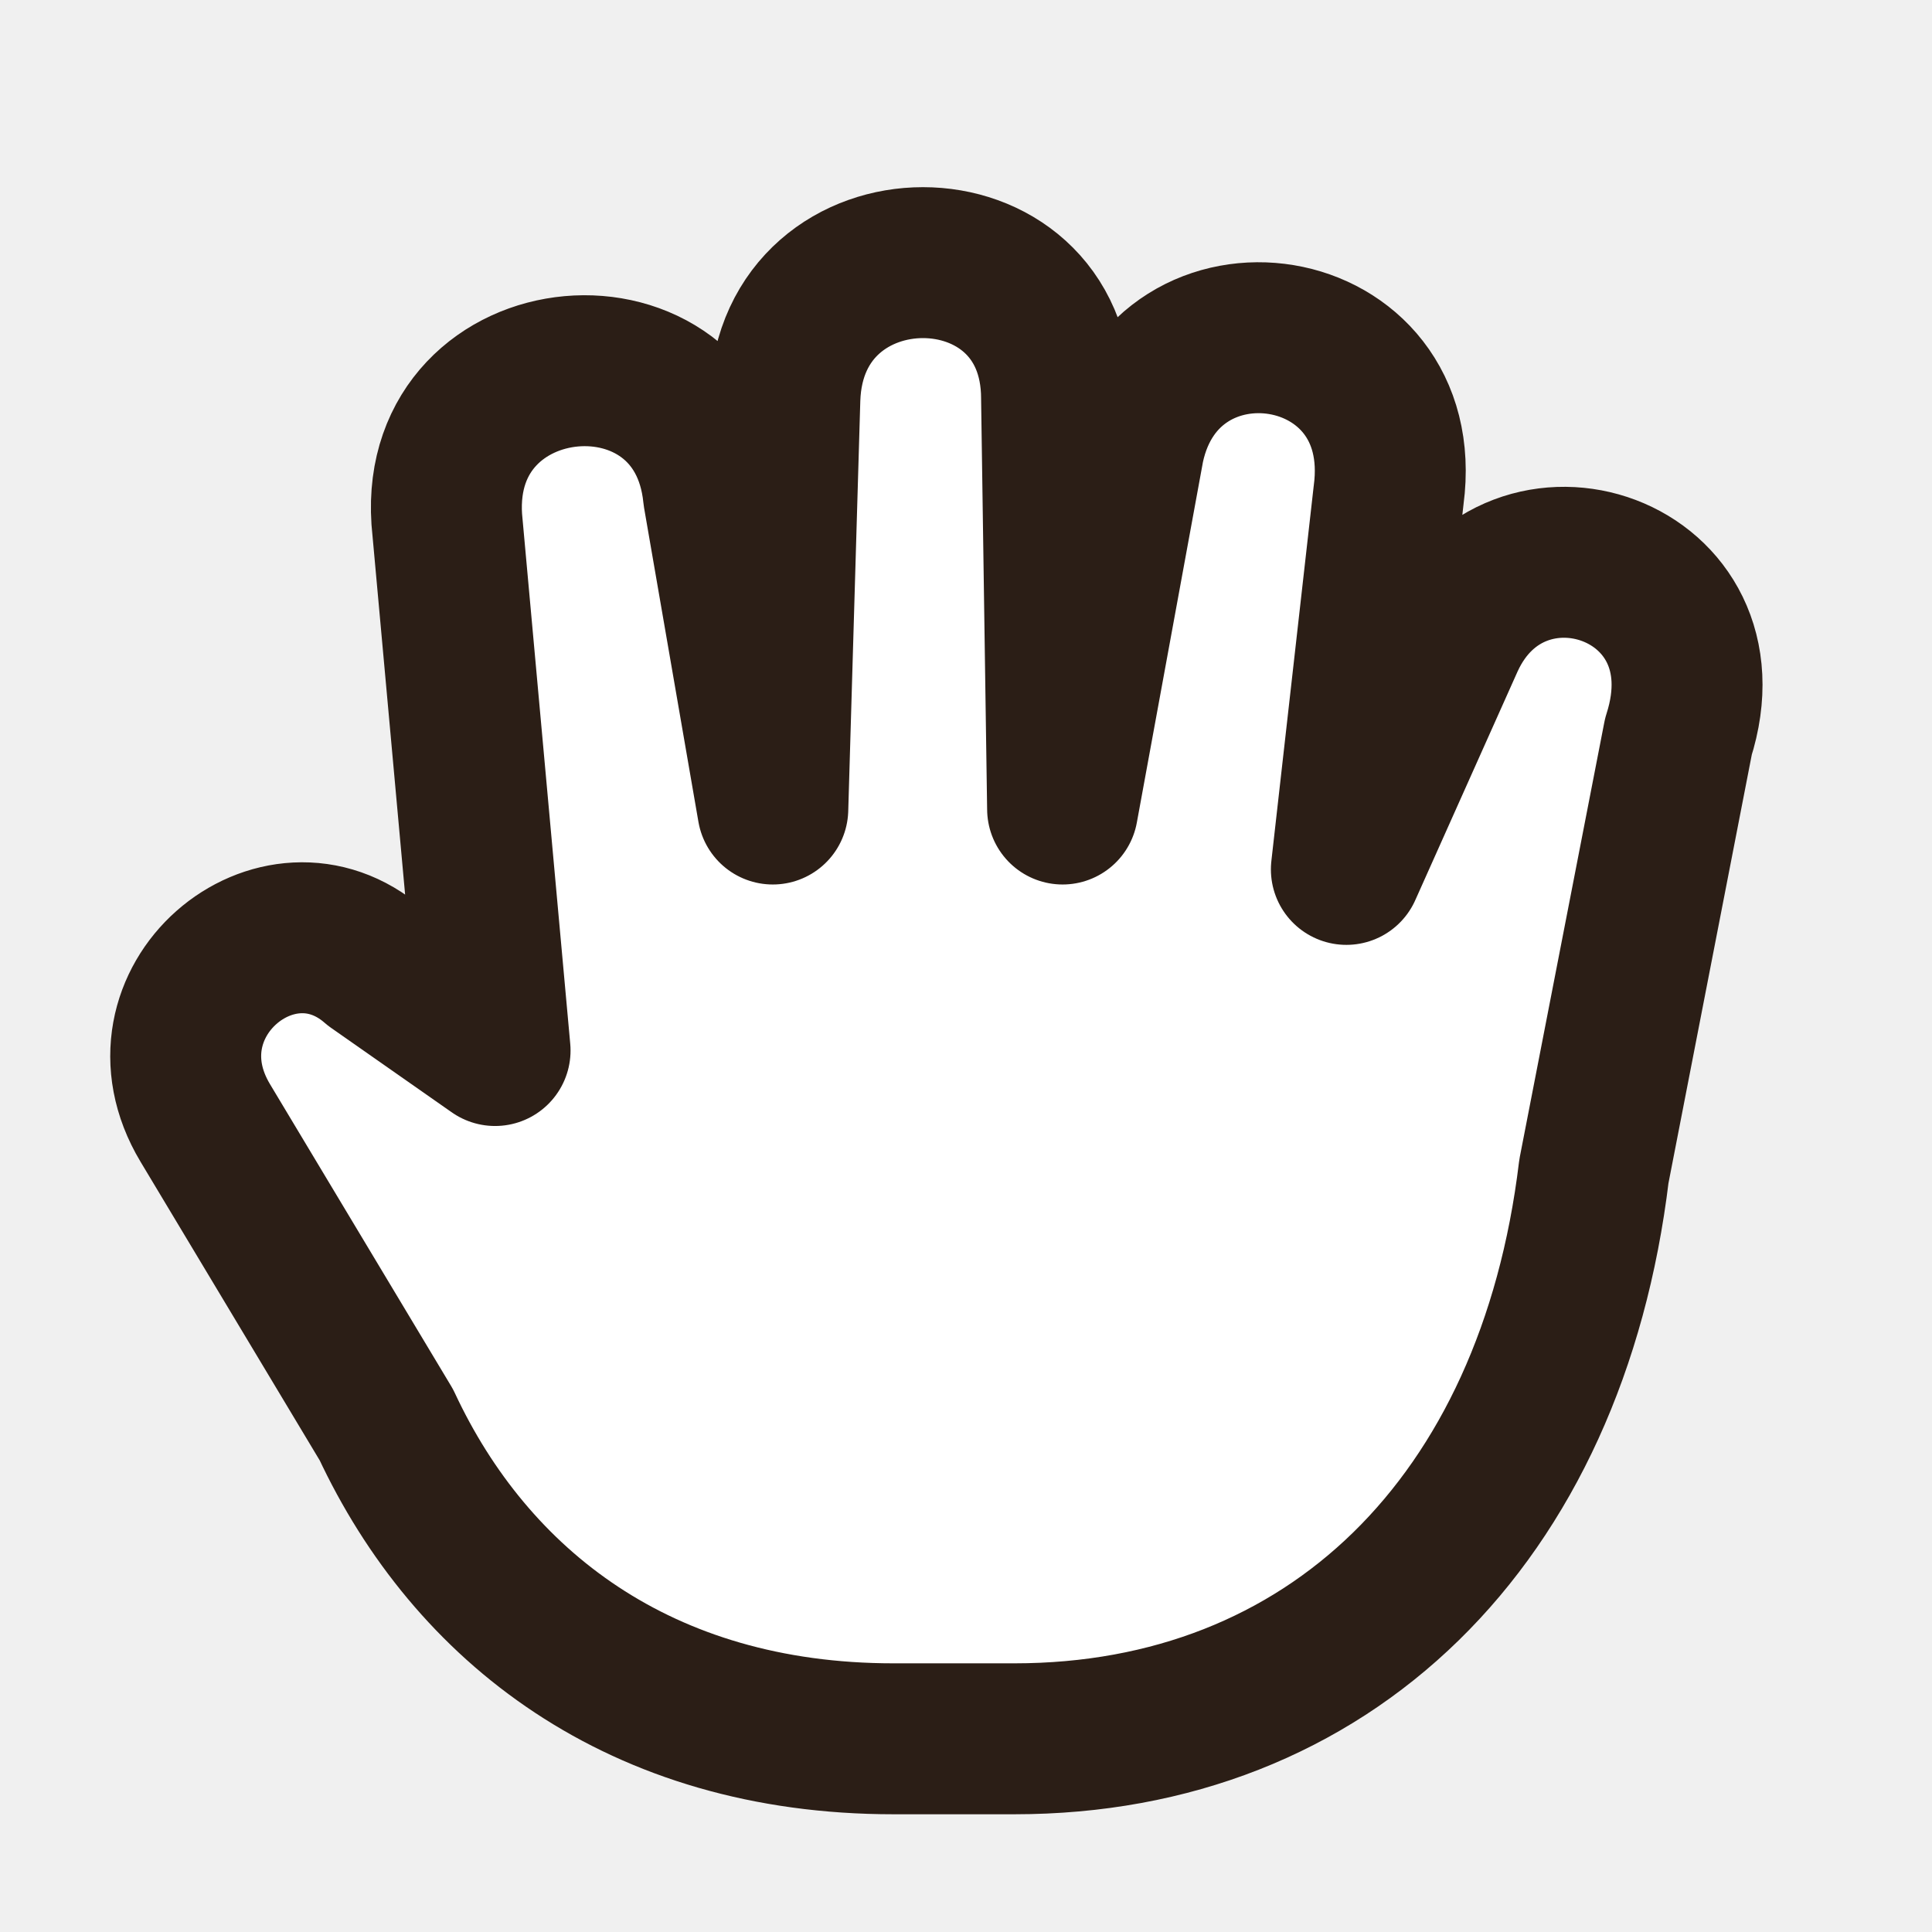
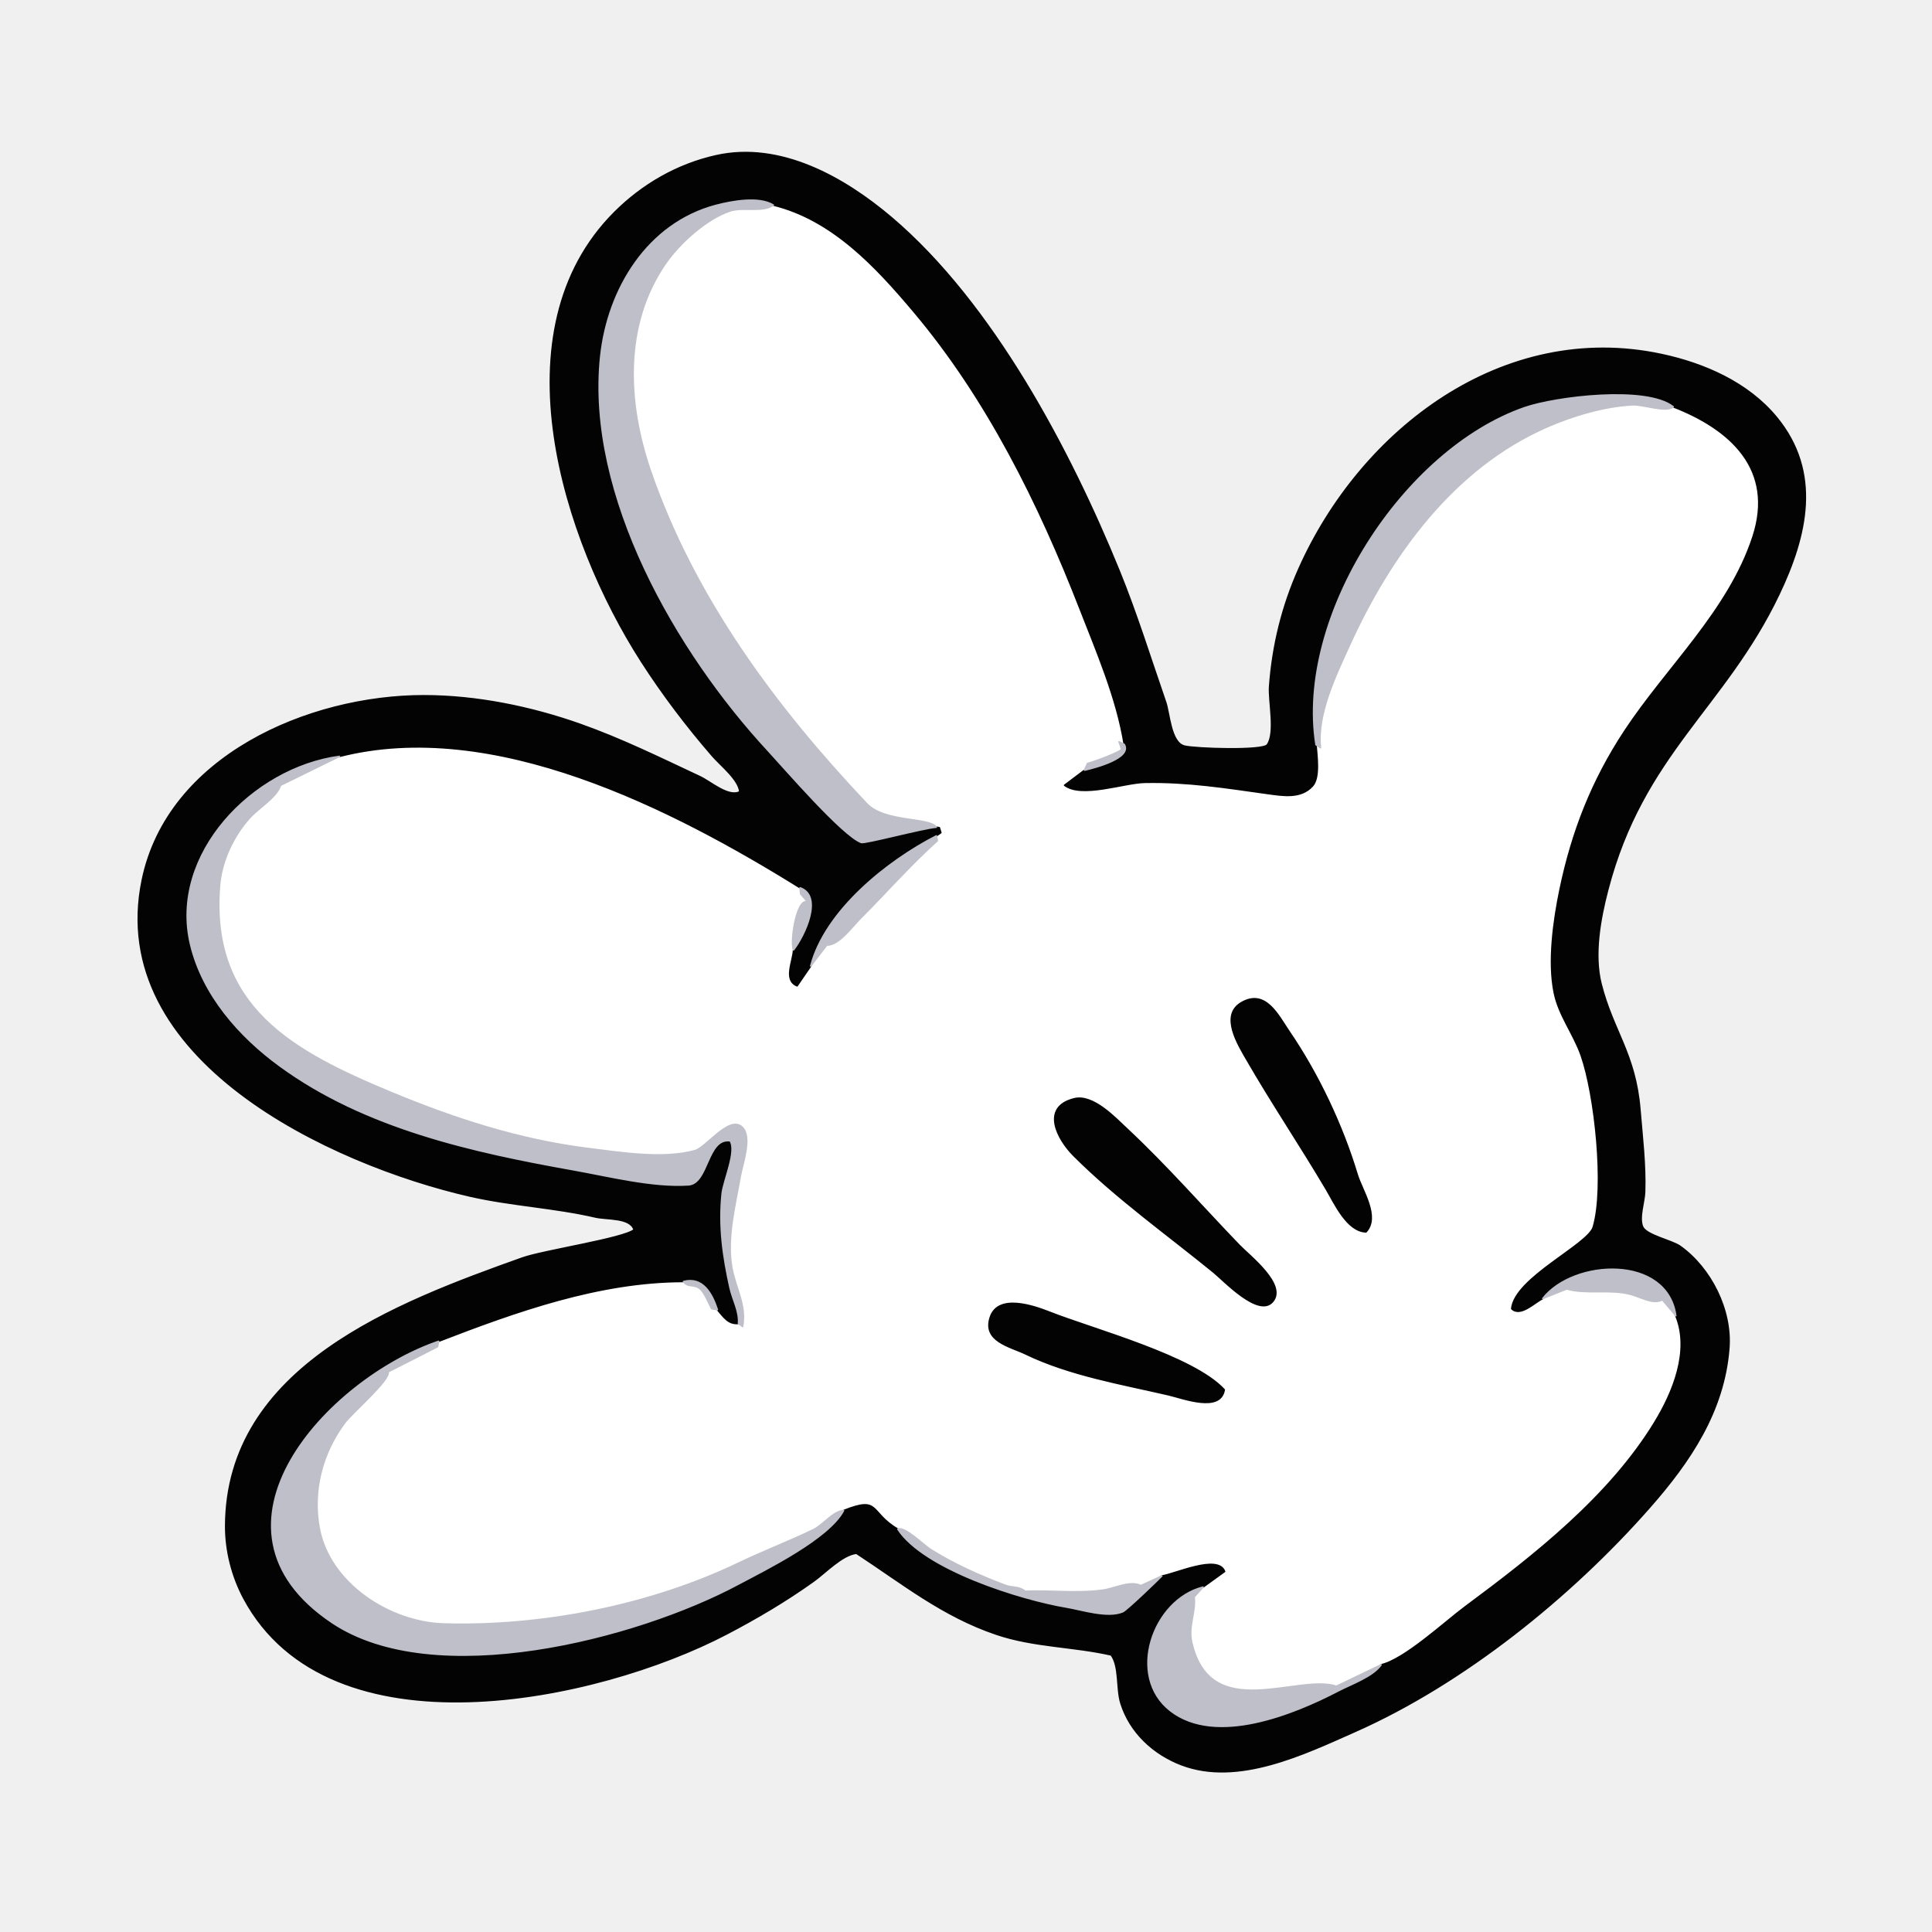
- <svg xmlns="http://www.w3.org/2000/svg" width="32" height="32" viewBox="0 0 32 32">
-   <path d="M 8.2 17.4 L 7.4 8.6 C 7.2 5.6 11.6 5.2 11.9 8.2 L 12.8 13.4 L 13 6.6 C 13.1 3.6 17.5 3.6 17.5 6.6 L 17.6 13.4 L 18.7 7.4 C 19.3 4.6 23.4 5.2 23 8.2 L 22.3 14.4 L 24 10.6 C 25.1 8.2 28.7 9.4 27.8 12.2 L 26.4 19.4 C 25.7 25.2 22 28.8 16.8 28.8 L 14.8 28.8 C 10.6 28.8 7.8 26.6 6.4 23.6 L 3.4 18.6 C 2.2 16.6 4.6 14.6 6.2 16 Z" fill="#fff" stroke="#2b1e16" stroke-width="2.5" stroke-linejoin="round" />
+ <svg xmlns="http://www.w3.org/2000/svg" viewBox="0 0 326 326" width="48" height="48">
+   <path d="M130.48 34.6C140.49 37.07 147.82 45 154.23 52.61C166.53 67.19 175.34 85 182.2 102.62C185.04 109.91 188.47 117.84 189.7 125.61C189.41 125.46 189.11 125.31 188.82 125.17C188.86 125.33 189.28 126.34 189.22 126.46C189 126.89 184.74 128.52 183.5 128.82C183.33 129.2 183.17 129.58 183 129.96C181.88 130.8 180.75 131.65 179.63 132.5C182.51 134.7 189.68 132.07 193.17 132.01C200.42 131.87 206.78 132.9 213.85 133.89C216.44 134.24 219.48 134.8 221.46 132.63C222.76 131.22 222.19 127.46 222.06 125.67C222.31 125.83 222.56 126 222.81 126.17C222.19 120.51 225.42 113.9 227.71 108.86C234.59 93.74 245.2 79.01 260.92 72.09C265.32 70.15 270.67 68.55 275.5 68.31C277.28 68.22 281.17 69.68 282.33 68.64C292.05 72.41 299.53 79.22 295.79 90.6C291.68 103.11 281.28 112.55 274.17 123.33C268.65 131.71 265.28 140.29 263.23 150.14C262.15 155.35 261.19 162.25 262.26 167.5C263.02 171.3 265.53 174.45 266.8 178.06C269.13 184.68 270.83 200.36 268.85 207.04C267.95 210.05 255.57 215.63 255.08 220.83C256.55 222.26 258.93 219.78 260.32 219.11C261.66 218.57 263 218.04 264.35 217.5C267.77 218.45 271.58 217.47 275.14 218.4C276.82 218.84 278.98 220.19 280.5 219.32C281.26 220.22 282.01 221.12 282.77 222.01C285.22 227.93 282.29 234.98 279.2 240.03C271.58 252.52 258.9 262.49 247.26 271.11C243.78 273.69 237.02 280 233.05 280.91C230.53 282.12 228.02 283.33 225.5 284.53C218.89 282.39 204.24 290.91 201.09 277.14C200.46 274.4 201.81 271.98 201.5 269.47C202 268.91 202.5 268.36 203 267.8C204.21 266.92 205.43 266.04 206.64 265.17C205.55 262.2 198.19 265.64 196.05 265.92C194.87 266.46 193.68 267 192.5 267.55C190.68 266.64 188.13 268.02 186.17 268.3C181.74 268.92 177.4 268.33 173.01 268.5C171.79 267.6 170.92 267.97 169.61 267.49C165.37 265.9 160.88 263.89 157.02 261.45C155.78 260.67 152.72 257.54 151.5 258.03C146.59 255.14 148.59 252.4 142.34 254.89C140.61 254.96 138.93 257.29 137.25 258.11C133.22 260.07 128.76 261.77 124.59 263.77C109.64 270.95 91.35 274.52 74.83 274.02C65.78 273.75 55.63 267.23 53.87 257.9C52.68 251.59 54.37 245.13 58.2 240.04C59.49 238.33 65.9 232.82 65.5 231.48C68.28 230.07 71.06 228.65 73.83 227.24C73.89 226.94 73.94 226.63 74 226.33C87.01 221.3 101.12 216.24 115.33 216.24C116.08 217.33 117.02 216.6 118.09 217.44C118.87 218.05 119.56 219.91 120.08 220.83C120.41 220.88 120.73 220.94 121.05 220.99C122.11 222.2 122.85 223.48 124.61 223.32C124.84 223.49 125.07 223.66 125.3 223.83C125.99 220.19 124.06 217.26 123.47 213.8C122.61 208.79 124.07 203.37 124.91 198.49C125.27 196.44 126.95 191.93 125.27 190.23C123.12 188.05 119.18 193.62 117.28 194.15C111.9 195.65 104.62 194.46 99.15 193.78C87.57 192.33 76.56 188.74 65.85 184.28C49.49 177.47 35.41 169.95 37.04 149.5C37.37 145.31 39.36 141.08 42.15 137.99C43.73 136.24 46.59 134.66 47.35 132.5C50.66 130.88 53.97 129.25 57.28 127.63C83.25 120.99 113.43 136.38 135 149.8C135.03 150.15 135.07 150.49 135.1 150.83C135.58 151.39 136.05 151.94 136.52 152.5C134.66 150.44 133.23 158.69 133.9 160.29C133.82 162.23 132.15 165.41 134.5 166.35C135.27 165.24 136.04 164.12 136.8 163C137.7 161.83 138.6 160.66 139.5 159.48C141.56 159.52 143.73 156.42 145.16 154.99C149.47 150.68 153.73 145.83 158.17 141.86C158.11 141.59 158.06 141.32 158 141.04C158.25 140.86 158.51 140.68 158.76 140.5C158.67 140.22 158.59 139.94 158.5 139.66C158.33 139.63 158.17 139.61 158 139.58C156.81 137.88 149.28 138.82 146.24 135.6C130.81 119.29 117.11 100.84 109.75 79.45C105.81 67.99 105.14 54.83 112.3 44.46C114.69 41 119.2 36.94 123.15 35.61C125.4 34.86 128.73 35.91 130.48 34.6ZM230.5 207.87C232.88 205.3 229.81 200.85 229 198.17C226.48 189.82 222.4 181.2 217.49 174.01C215.69 171.37 213.52 166.75 209.4 169.23C205.87 171.37 208.91 176.25 210.37 178.78C214.66 186.2 219.44 193.31 223.81 200.7C225.22 203.1 227.31 207.77 230.5 207.87ZM181.23 185.41C175.57 186.84 178.41 192.23 181.18 194.99C188.38 202.18 196.94 208.27 204.81 214.69C206.58 216.14 212.43 222.4 214.76 219.61C217.15 216.75 210.81 211.9 209.08 210.09C202.79 203.56 196.88 196.78 190.26 190.58C188.18 188.64 184.43 184.59 181.23 185.41ZM206.58 234.5C201.33 228.8 184.59 224.37 177.09 221.41C174.42 220.36 168.43 218.28 167.11 222.25C165.75 226.31 170.43 227.19 173.05 228.45C180.49 232.04 189.17 233.5 197.16 235.35C199.64 235.93 205.96 238.39 206.58 234.5Z" fill="#ffffff" fill-rule="evenodd" stroke="#ffffff" stroke-width="0.25" stroke-linejoin="round" />
+   <path d="M187.5 279.25C181.07 277.78 174.47 277.9 168.12 275.75C159.06 272.69 152.34 267.22 144.5 262.09C142.07 262.39 139.28 265.38 137.29 266.8C132.62 270.14 127.64 273.08 122.56 275.73C100.8 287.1 55.65 296.72 41.15 269.71C39.17 266.01 38.07 261.7 38.08 257.5C38.18 230.54 67 219.83 88.15 212.27C91.66 211.02 105.32 208.96 106.99 207.5C106.33 205.4 102.42 205.8 100.49 205.36C93.56 203.75 86.3 203.41 79.34 201.83C55.84 196.46 17.76 178.77 24.01 148.5C28.32 127.61 52.09 117.4 71.5 117.4C80.38 117.4 89.57 119.28 97.91 122.23C104.89 124.7 111.43 127.93 118.12 131.06C119.94 131.92 122.94 134.6 124.83 133.6C124.65 131.54 121.59 129.13 120.25 127.59C115.9 122.58 111.8 117.17 108.23 111.61C95.05 91.07 83.73 55.83 103.69 35.85C108.39 31.15 114.28 27.74 120.83 26.28C131.72 23.85 142.5 30 150.43 36.73C167.5 51.23 180.51 75.9 188.84 96.31C191.81 103.61 194.11 111.05 196.69 118.5C197.34 120.37 197.53 125.29 199.85 125.89C201.64 126.35 213.1 126.72 213.84 125.68C215.28 123.68 214.05 118.26 214.23 115.83C214.74 108.9 216.36 102.31 219.17 96C229.68 72.4 253.69 54.12 280.36 59.82C287.58 61.36 294.94 64.58 299.75 70.41C307.42 79.7 304.88 90.43 300.16 100.31C291.02 119.43 277.24 127.24 271.28 150.16C270.01 155.01 268.9 161.07 270.16 166.03C272.18 173.99 275.93 177.79 276.71 187.17C277.09 191.77 277.67 196.54 277.51 201.15C277.46 202.8 276.5 205.47 277.17 207.01C277.81 208.45 282.12 209.3 283.52 210.31C288.7 214.02 292.23 221.06 291.72 227.5C290.89 238.17 285.13 246.66 278.27 254.44C265.05 269.45 246.96 284.05 228.65 292.16C220.08 295.96 208.9 301.38 199.4 297.79C194.67 296 190.68 292.34 189.14 287.4C188.37 284.94 188.94 281.24 187.5 279.25ZM158 139.58C158.17 139.61 158.33 139.63 158.5 139.66C158.59 139.94 158.67 140.22 158.76 140.5C158.51 140.68 158.25 140.86 158 141.04C149.8 145.24 139.26 153.6 136.8 163C136.04 164.12 135.27 165.24 134.5 166.35C132.15 165.41 133.82 162.23 133.9 160.29C135.77 157.87 138.94 151.2 135 149.8C113.43 136.38 83.25 120.99 57.28 127.63C42.66 129.59 28.53 144.16 32.16 159.37C34.19 167.86 40.36 174.87 47.26 179.89C61.63 190.36 79.65 194.34 96.83 197.4C102.76 198.46 110.15 200.33 116.17 199.93C119.57 199.71 119.28 191.94 123.21 192.5C124.35 194.3 122.09 199.18 121.85 201.43C121.28 206.9 122 211.99 123.18 217.3C123.62 219.3 124.78 221.24 124.61 223.32C122.85 223.48 122.11 222.2 121.05 220.99C120.14 218.22 118.57 215.4 115.33 216.24C101.12 216.24 87.01 221.3 74 226.33C55.29 232.73 32.14 257.79 56.04 273.79C73.31 285.35 107.4 276.49 124.52 267.34C129.24 264.83 139.85 259.62 142.34 254.89C148.59 252.4 146.59 255.14 151.5 258.03C155.95 264.84 172.31 269.9 179.96 271.18C182.59 271.62 186.89 273.05 189.46 271.96C190.11 271.69 195.33 266.67 196.05 265.92C198.19 265.64 205.55 262.2 206.64 265.17C205.43 266.04 204.21 266.92 203 267.8C194.47 269.94 190.04 282.89 197.5 288.67C205.19 294.62 218.38 289.18 225.82 285.31C227.99 284.18 231.66 282.9 233.05 280.91C237.02 280 243.78 273.69 247.26 271.11C258.9 262.49 271.58 252.52 279.2 240.03C282.29 234.98 285.22 227.93 282.77 222.01C281.31 211.66 265.49 212.47 260.32 219.11C258.93 219.78 256.55 222.26 255.08 220.83C255.57 215.63 267.95 210.05 268.85 207.04C270.83 200.36 269.13 184.68 266.8 178.06C265.53 174.45 263.02 171.3 262.26 167.5C261.19 162.25 262.15 155.35 263.23 150.14C265.28 140.29 268.65 131.71 274.17 123.33C281.28 112.55 291.68 103.11 295.79 90.6C299.53 79.22 292.05 72.41 282.33 68.64C277.8 65.09 262.52 66.97 257.26 68.79C236.82 75.89 218.65 103.97 222.06 125.67C222.19 127.46 222.76 131.22 221.46 132.63C219.48 134.8 216.44 134.24 213.85 133.89C206.78 132.9 200.42 131.87 193.17 132.01C189.68 132.07 182.51 134.7 179.63 132.5C180.75 131.65 181.88 130.8 183 129.96C184.81 129.54 191.07 127.91 189.7 125.61C188.47 117.84 185.04 109.91 182.2 102.62C175.34 85 166.53 67.19 154.23 52.61C147.82 45 140.49 37.07 130.48 34.6C128.07 33.11 123.5 33.95 120.83 34.65C109.25 37.71 102.55 48.81 101.36 60.17C98.91 83.62 114.21 110.01 129.56 126.6C132.37 129.64 142.13 140.96 145.32 142.16C145.92 142.39 155.85 139.72 158 139.58ZM230.5 207.87C227.31 207.77 225.22 203.1 223.81 200.7C219.44 193.31 214.66 186.2 210.37 178.78C208.91 176.25 205.87 171.37 209.4 169.23C213.52 166.75 215.69 171.37 217.49 174.01C222.4 181.2 226.48 189.82 229 198.17C229.81 200.85 232.88 205.3 230.5 207.87ZM181.23 185.41C184.43 184.59 188.18 188.64 190.26 190.58C196.88 196.78 202.79 203.56 209.08 210.09C210.81 211.9 217.15 216.75 214.76 219.61C212.43 222.4 206.58 216.14 204.81 214.69C196.94 208.27 188.38 202.18 181.18 194.99C178.41 192.23 175.57 186.84 181.23 185.41ZM206.58 234.5C205.96 238.39 199.64 235.93 197.16 235.35C189.17 233.5 180.49 232.04 173.05 228.45C170.43 227.19 165.75 226.31 167.11 222.25C168.43 218.28 174.42 220.36 177.09 221.41C184.59 224.37 201.33 228.8 206.58 234.5Z" fill="#030303" fill-rule="evenodd" stroke="#030303" stroke-width="0.25" stroke-linejoin="round" />
+   <path d="M130.48 34.6C128.73 35.91 125.4 34.86 123.15 35.61C119.2 36.94 114.69 41 112.3 44.46C105.14 54.83 105.81 67.99 109.75 79.45C117.11 100.84 130.81 119.29 146.24 135.6C149.28 138.82 156.81 137.88 158 139.58C155.85 139.72 145.92 142.39 145.32 142.16C142.13 140.96 132.37 129.64 129.56 126.6C114.21 110.01 98.91 83.62 101.36 60.17C102.55 48.81 109.25 37.71 120.83 34.65C123.5 33.95 128.07 33.11 130.48 34.6ZM282.33 68.64C281.17 69.68 277.28 68.22 275.5 68.31C270.67 68.55 265.32 70.15 260.92 72.09C245.2 79.01 234.59 93.74 227.71 108.86C225.42 113.9 222.19 120.51 222.81 126.17C222.56 126 222.31 125.83 222.06 125.67C218.65 103.97 236.82 75.89 257.26 68.79C262.52 66.97 277.8 65.09 282.33 68.64ZM189.7 125.61C191.07 127.91 184.81 129.54 183 129.96C183.17 129.58 183.33 129.2 183.5 128.82C184.74 128.52 189 126.89 189.22 126.46C189.28 126.34 188.86 125.33 188.82 125.17C189.11 125.31 189.41 125.46 189.7 125.61ZM57.28 127.63C53.97 129.25 50.66 130.88 47.35 132.5C46.59 134.66 43.73 136.24 42.15 137.99C39.36 141.08 37.37 145.31 37.04 149.5C35.41 169.95 49.49 177.47 65.85 184.28C76.56 188.74 87.57 192.33 99.15 193.78C104.62 194.46 111.9 195.65 117.28 194.15C119.18 193.62 123.12 188.05 125.27 190.23C126.95 191.93 125.27 196.44 124.91 198.49C124.07 203.37 122.61 208.79 123.47 213.8C124.06 217.26 125.99 220.19 125.3 223.83C125.07 223.66 124.84 223.49 124.61 223.32C124.78 221.24 123.62 219.3 123.18 217.3C122 211.99 121.28 206.9 121.85 201.43C122.09 199.18 124.35 194.3 123.21 192.5C119.28 191.94 119.57 199.71 116.17 199.93C110.15 200.33 102.76 198.46 96.83 197.4C79.65 194.34 61.63 190.36 47.26 179.89C40.36 174.87 34.19 167.86 32.16 159.37C28.53 144.16 42.66 129.59 57.28 127.63ZM158 141.04C158.06 141.32 158.11 141.59 158.17 141.86C153.73 145.83 149.47 150.68 145.16 154.99C143.73 156.42 141.56 159.52 139.5 159.48C138.6 160.66 137.7 161.83 136.8 163C139.26 153.6 149.8 145.24 158 141.04ZM135 149.8C138.94 151.2 135.77 157.87 133.9 160.29C133.23 158.69 134.66 150.44 136.52 152.5C136.05 151.94 135.58 151.39 135.1 150.83C135.07 150.49 135.03 150.15 135 149.8ZM282.77 222.01C282.01 221.12 281.26 220.22 280.5 219.32C278.98 220.19 276.82 218.84 275.14 218.4C271.58 217.47 267.77 218.45 264.35 217.5C263 218.04 261.66 218.57 260.32 219.11C265.49 212.47 281.31 211.66 282.77 222.01ZM121.05 220.99C120.73 220.94 120.41 220.88 120.08 220.83C119.56 219.91 118.87 218.05 118.09 217.44C117.02 216.6 116.08 217.33 115.33 216.24C118.57 215.4 120.14 218.22 121.05 220.99ZM74 226.33C73.94 226.63 73.89 226.94 73.83 227.24C71.06 228.65 68.28 230.07 65.5 231.48C65.9 232.82 59.49 238.33 58.2 240.04C54.37 245.13 52.68 251.59 53.87 257.9C55.63 267.23 65.78 273.75 74.83 274.02C91.35 274.52 109.64 270.95 124.59 263.77C128.76 261.77 133.22 260.07 137.25 258.11C138.93 257.29 140.61 254.96 142.34 254.89C139.85 259.62 129.24 264.83 124.52 267.34C107.4 276.49 73.31 285.35 56.04 273.79C32.14 257.79 55.29 232.73 74 226.33ZM196.05 265.92C195.33 266.67 190.11 271.69 189.46 271.96C186.89 273.05 182.59 271.62 179.96 271.18C172.31 269.9 155.95 264.84 151.5 258.03C152.72 257.54 155.78 260.67 157.02 261.45C160.88 263.89 165.37 265.9 169.61 267.49C170.92 267.97 171.79 267.6 173.01 268.5C177.4 268.33 181.74 268.92 186.17 268.3C188.13 268.02 190.68 266.64 192.5 267.55C193.68 267 194.87 266.46 196.05 265.92ZM203 267.8C202.5 268.36 202 268.91 201.5 269.47C201.81 271.98 200.46 274.4 201.09 277.14C204.24 290.91 218.89 282.39 225.5 284.53C228.02 283.33 230.53 282.12 233.05 280.91C231.66 282.9 227.99 284.18 225.82 285.31C218.38 289.18 205.19 294.62 197.5 288.67C190.04 282.89 194.47 269.94 203 267.8Z" fill="#bebfc8" fill-rule="evenodd" stroke="#bebfc8" stroke-width="0.25" stroke-linejoin="round" />
</svg>
